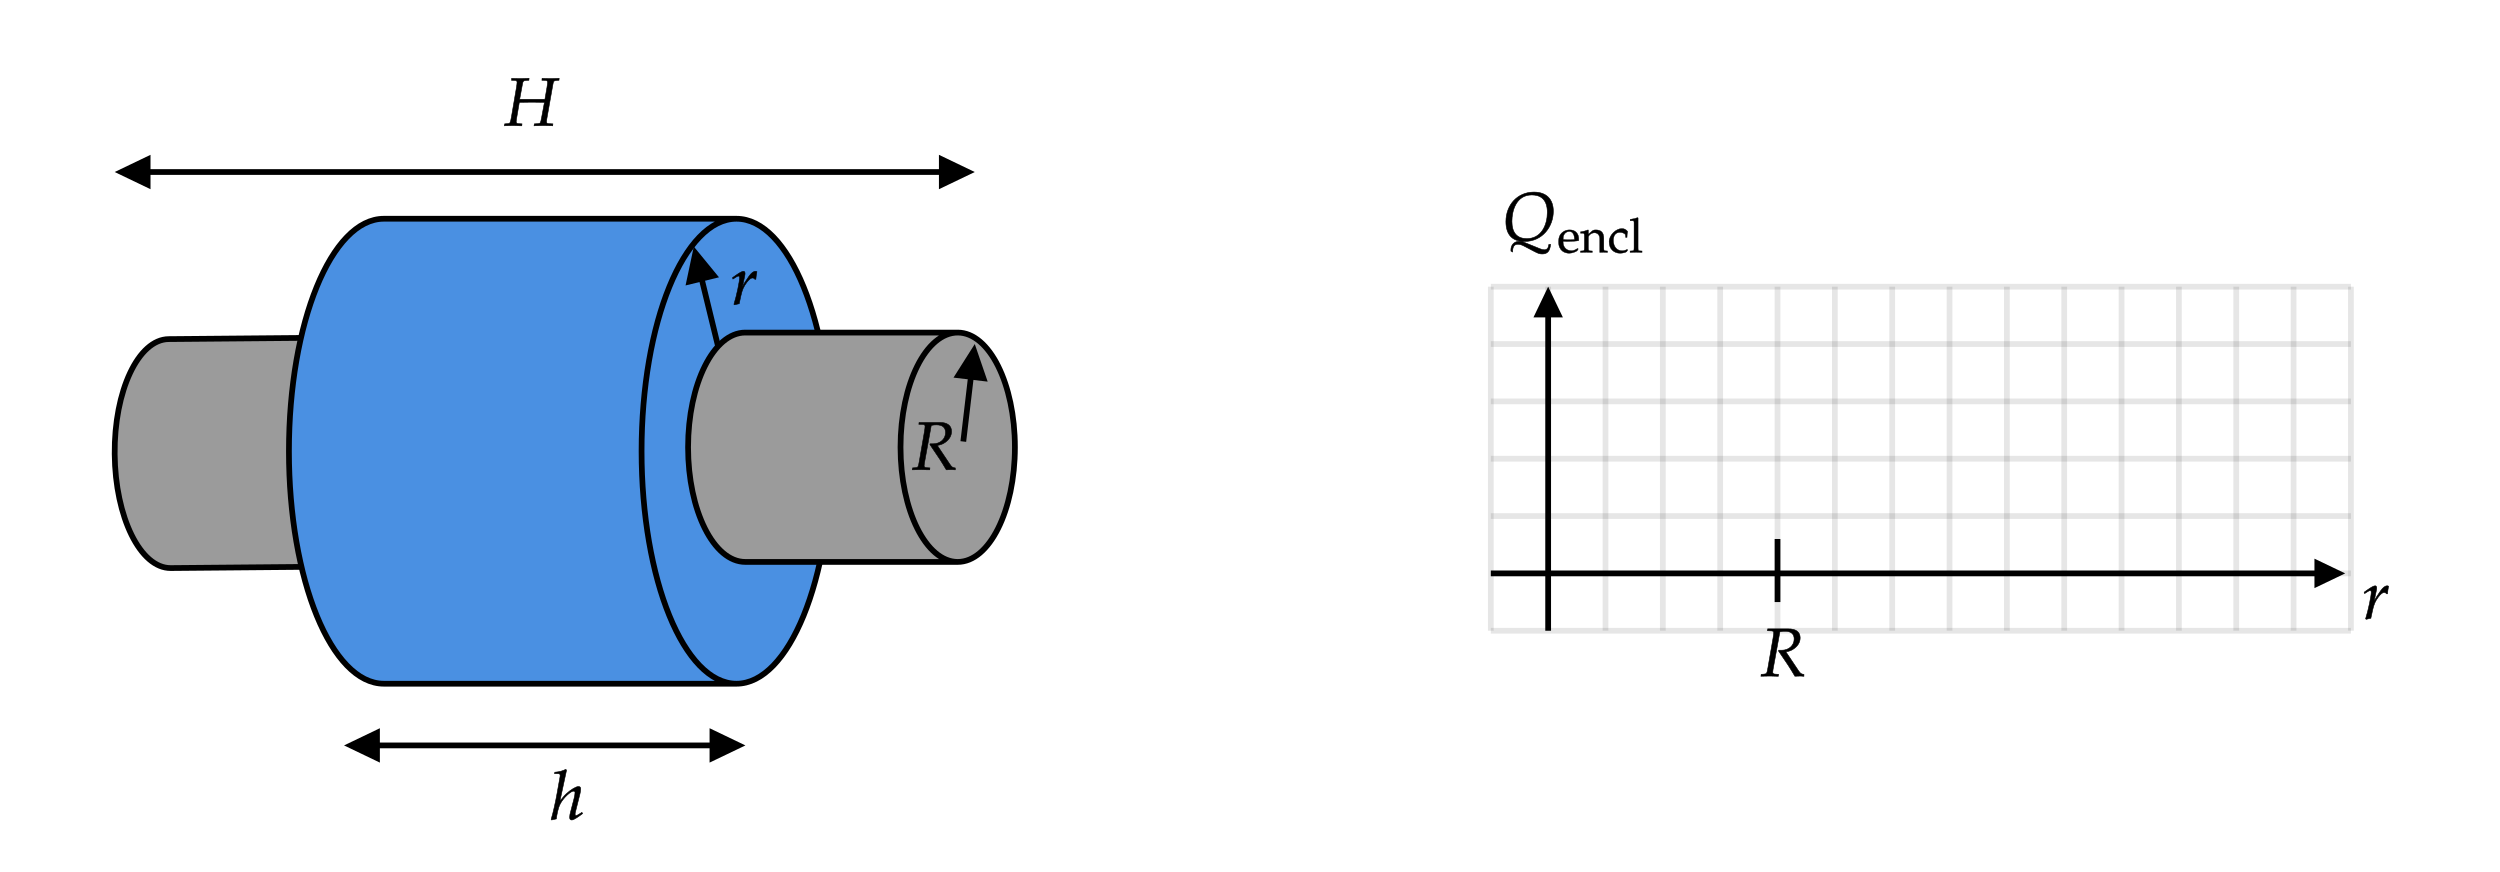
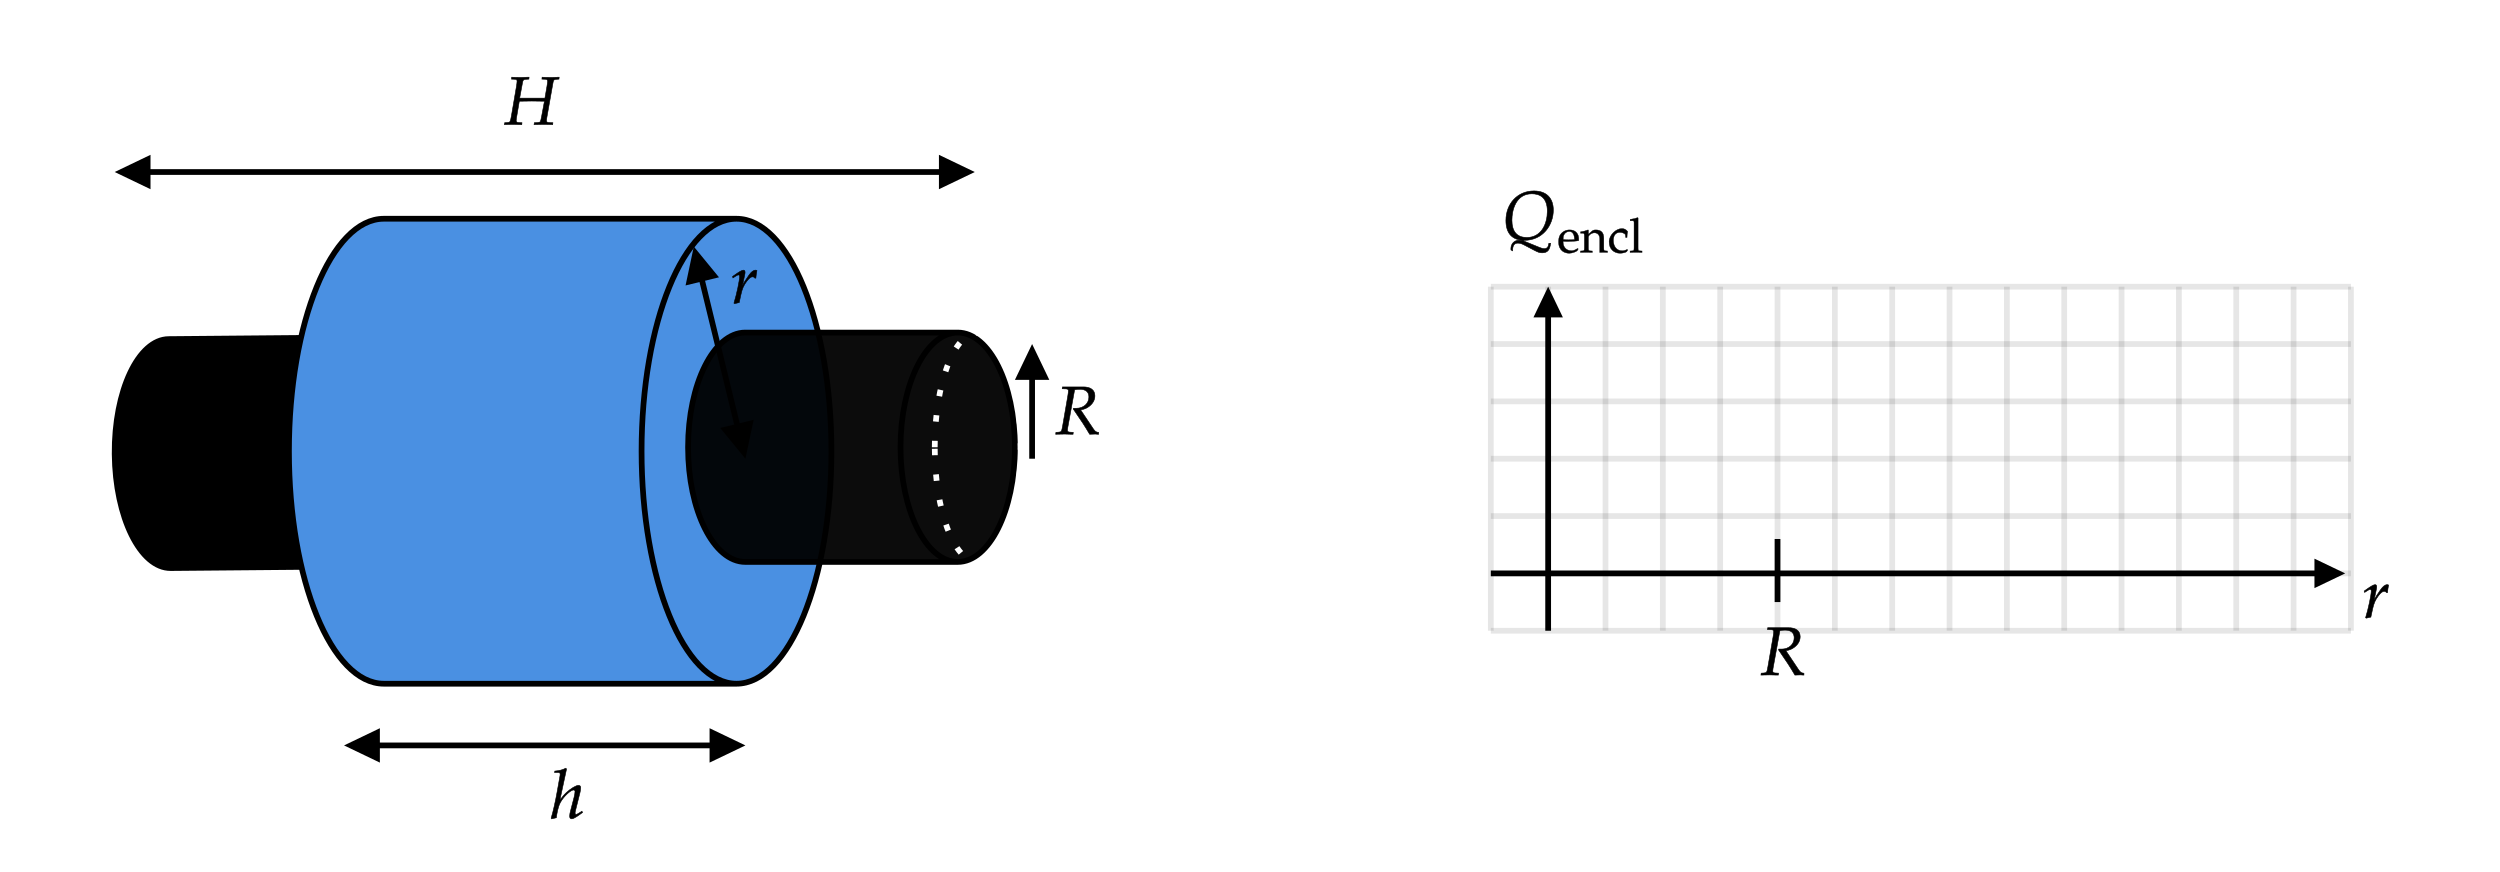
<svg xmlns="http://www.w3.org/2000/svg" x="0" y="0" width="436" height="151.991" style="         width:436px;         height:151.991px;         background: transparent;         fill: none; ">
  <svg class="role-diagram-draw-area">
    <g class="shapes-region" style="stroke: black; fill: none;">
      <g class="composite-shape">
-         <path class="real" d=" M29.42,59.14 L79.82,58.69 C74.52,58.74 70.3,67.72 70.4,78.74 C70.5,89.77 74.87,98.67 80.17,98.62 L29.78,99.07 C24.48,99.11 20.1,90.22 20,79.19 C19.9,68.17 24.12,59.19 29.42,59.14 Z" style="stroke-width: 1; stroke: rgb(0, 0, 0); fill: rgb(155, 155, 155); fill-opacity: 1;" />
+         <path class="real" d=" M29.42,59.14 L79.82,58.69 C74.52,58.74 70.3,67.72 70.4,78.74 C70.5,89.77 74.87,98.67 80.17,98.62 L29.78,99.07 C24.48,99.11 20.1,90.22 20,79.19 C19.9,68.17 24.12,59.19 29.42,59.14 Z" style="stroke-width: 1; stroke: rgb(0, 0, 0); fill: rgb(0, 0, 0); fill-opacity: 1;" />
      </g>
      <g class="composite-shape">
        <path class="real" d=" M128.44,119.24 L66.95,119.24 C57.8,119.24 50.39,101.09 50.39,78.69 C50.39,56.3 57.8,38.15 66.95,38.15 L128.44,38.15 M145,78.69 C145,101.09 137.58,119.24 128.44,119.24 C119.3,119.24 111.89,101.09 111.89,78.69 C111.89,56.3 119.3,38.15 128.44,38.15 C137.58,38.15 145,56.3 145,78.69" style="stroke-width: 1; stroke: rgb(0, 0, 0); fill: rgb(74, 144, 226); fill-opacity: 1;" />
      </g>
      <g class="grouped-shape">
        <g class="composite-shape">
          <path class="real" d=" M260,50 L410,50 L410,110 L260,110 Z" style="stroke-width: 1; stroke: none; stroke-opacity: 0.1; fill: none; fill-opacity: 1;" />
          <path class="real" d=" M260,50 L260,110 M270,50 L270,110 M280,50 L280,110 M290,50 L290,110 M300,50 L300,110 M310,50 L310,110 M320,50 L320,110 M330,50 L330,110 M340,50 L340,110 M350,50 L350,110 M360,50 L360,110 M370,50 L370,110 M380,50 L380,110 M390,50 L390,110 M400,50 L400,110" style="stroke-width: 1; stroke: rgb(0, 0, 0); stroke-opacity: 0.1; fill: none; fill-opacity: 1;" />
          <path class="real" d=" M260,50 L410,50 M260,60 L410,60 M260,70 L410,70 M260,80 L410,80 M260,90 L410,90 M260,100 L410,100" style="stroke-width: 1; stroke: rgb(0, 0, 0); stroke-opacity: 0.1; fill: none; fill-opacity: 1;" />
          <path class="real" d=" " style="stroke-width: 1; stroke: rgb(0, 0, 0); stroke-opacity: 0.1; fill: none; fill-opacity: 1;" />
        </g>
        <g class="arrow-line">
          <path class="connection real" stroke-dasharray="" d="  M260,110 L410,110" style="stroke: rgb(0, 0, 0); stroke-opacity: 0.1; stroke-width: 1; fill: none; fill-opacity: 1;" />
        </g>
        <g class="arrow-line">
          <path class="connection real" stroke-dasharray="" d="  M410,110 L410,50" style="stroke: rgb(0, 0, 0); stroke-opacity: 0.1; stroke-width: 1; fill: none; fill-opacity: 1;" />
        </g>
      </g>
      <g class="arrow-line">
        <path class="connection real" stroke-dasharray="" d="  M270,53 L270,110" style="stroke: rgb(0, 0, 0); stroke-width: 1; fill: none; fill-opacity: 1;" />
        <g stroke="none" fill="#000" transform="matrix(6.123233995736766e-17,1,-1,6.123233995736766e-17,270,50)" style="stroke: none; fill: rgb(0, 0, 0); stroke-width: 1;">
          <path d=" M5.36,-2.57 L0,0 L5.36,2.57 Z" />
        </g>
      </g>
      <g class="arrow-line">
        <path class="connection real" stroke-dasharray="" d="  M260,100 L406,100" style="stroke: rgb(0, 0, 0); stroke-opacity: 1; stroke-width: 1; fill: none; fill-opacity: 1;" />
        <g stroke="none" fill="rgb(0,0,0)" fill-opacity="1" transform="matrix(-1,1.2246467991473532e-16,-1.2246467991473532e-16,-1,409,100)" style="stroke: none; fill: rgb(0, 0, 0); stroke-width: 1;">
          <path d=" M5.36,-2.57 L0,0 L5.36,2.57 Z" />
        </g>
      </g>
      <g class="arrow-line">
        <path class="connection real" stroke-dasharray="" d="  M310,94 L310,105" style="stroke: rgb(0, 0, 0); stroke-width: 1; fill: none; fill-opacity: 1;" />
      </g>
      <g class="arrow-line">
        <path class="connection real" stroke-dasharray="" d="  M63,130 L127,130" style="stroke: rgb(0, 0, 0); stroke-width: 1; fill: none; fill-opacity: 1;" />
        <g stroke="none" fill="#000" transform="matrix(-1,1.2246467991473532e-16,-1.2246467991473532e-16,-1,130,130)" style="stroke: none; fill: rgb(0, 0, 0); stroke-width: 1;">
          <path d=" M6.25,-3 L0,0 L6.25,3 Z" />
        </g>
        <g stroke="none" fill="#000" transform="matrix(1,0,0,1,60,130)" style="stroke: none; fill: rgb(0, 0, 0); stroke-width: 1;">
          <path d=" M6.25,-3 L0,0 L6.25,3 Z" />
        </g>
      </g>
      <g class="arrow-line">
        <path class="connection real" stroke-dasharray="" d="  M23,30 L167,30" style="stroke: rgb(0, 0, 0); stroke-width: 1; fill: none; fill-opacity: 1;" />
        <g stroke="none" fill="#000" transform="matrix(-1,1.2246467991473532e-16,-1.2246467991473532e-16,-1,170,30)" style="stroke: none; fill: rgb(0, 0, 0); stroke-width: 1;">
          <path d=" M6.25,-3 L0,0 L6.25,3 Z" />
        </g>
        <g stroke="none" fill="#000" transform="matrix(1,0,0,1,20,30)" style="stroke: none; fill: rgb(0, 0, 0); stroke-width: 1;">
          <path d=" M6.25,-3 L0,0 L6.25,3 Z" />
        </g>
      </g>
      <g class="arrow-line">
        <path class="connection real" stroke-dasharray="" d="  M121.71,45.92 L129.29,77.08" style="stroke: rgb(0, 0, 0); stroke-width: 1; fill: none; fill-opacity: 1;" />
        <g stroke="none" fill="#000" transform="matrix(-0.2363294,-0.971673,0.971673,-0.2363294,130,80)" style="stroke: none; fill: rgb(0, 0, 0); stroke-width: 1;">
          <path d=" M6.25,-3 L0,0 L6.25,3 Z" />
        </g>
        <g stroke="none" fill="#000" transform="matrix(0.2363294,0.971673,-0.971673,0.2363294,121,43)" style="stroke: none; fill: rgb(0, 0, 0); stroke-width: 1;">
          <path d=" M6.25,-3 L0,0 L6.25,3 Z" />
        </g>
      </g>
      <g class="composite-shape">
-         <path class="real" d=" M167.03,98 L129.98,98 C124.47,98 120,89.05 120,78 C120,66.95 124.47,58 129.98,58 L167.03,58 M177,78 C177,89.05 172.53,98 167.03,98 C161.52,98 157.05,89.05 157.05,78 C157.05,66.95 161.52,58 167.03,58 C172.53,58 177,66.95 177,78" style="stroke-width: 1; stroke: rgb(0, 0, 0); fill: rgb(155, 155, 155); fill-opacity: 1;" />
+         <path class="real" d=" M167.03,98 L129.98,98 C124.47,98 120,89.05 120,78 C120,66.95 124.47,58 129.98,58 L167.03,58 M177,78 C177,89.05 172.53,98 167.03,98 C161.52,98 157.05,89.05 157.05,78 C157.05,66.95 161.52,58 167.03,58 C172.53,58 177,66.95 177,78" style="stroke-width: 1; stroke: rgb(0, 0, 0); fill: rgb(0, 0, 0); fill-opacity: 0.95;" />
      </g>
      <g class="arrow-line">
-         <path class="connection real" stroke-dasharray="" d="  M168,77 L169.65,62.98" style="stroke: rgb(0, 0, 0); stroke-width: 1; fill: none; fill-opacity: 1;" />
-         <g stroke="none" fill="#000" transform="matrix(-0.1168441,0.9931503,-0.9931503,-0.1168441,170,60)" style="stroke: none; fill: rgb(0, 0, 0); stroke-width: 1;">
+         <path class="connection real" stroke-dasharray="" d="  M180,80 L180,63" style="stroke: rgb(0, 0, 0); stroke-width: 1; fill: none; fill-opacity: 1;" />
+         <g stroke="none" fill="#000" transform="matrix(3.061616997868383e-16,1,-1,3.061616997868383e-16,180,60)" style="stroke: none; fill: rgb(0, 0, 0); stroke-width: 1;">
          <path d=" M6.25,-3 L0,0 L6.25,3 Z" />
        </g>
+       </g>
+       <g class="composite-shape">
+         <path class="real" d=" M163.02,78 C163.02,66.95 166.38,58 170.51,58 C174.65,58 178,66.95 178,78 C178,89.05 174.65,98 170.51,98 C166.38,98 163.02,89.05 163.02,78 Z" style="stroke-width: 1; stroke: rgb(255, 255, 255); stroke-opacity: 1; fill: none; fill-opacity: 1; stroke-dasharray: 1.125, 3.35;" />
      </g>
      <g />
    </g>
    <g />
    <g />
    <g />
  </svg>
  <svg width="434" height="149.991" style="width:434px;height:149.991px;font-family:Asana-Math, Asana;background:transparent;">
    <g>
      <g>
        <g>
-           <g transform="matrix(1,0,0,1,262,41.90002)">
+           <g transform="matrix(1,0,0,1,262,41.7)">
            <path transform="matrix(0.0119,0,0,-0.0119,0,0)" d="M151 -172C151 -95 175 -59 228 -59C257 -59 285 -67 324 -88L469 -164C529 -195 547 -201 587 -201C662 -201 698 -158 708 -61L683 -61C677 -115 655 -140 615 -140C598 -140 579 -135 553 -125L317 -29C292 -19 274 -15 251 -15C177 -15 126 -66 126 -142C126 -144 126 -151 127 -159ZM748 425C748 603 644 706 464 706C227 706 53 523 53 272C53 83 147 -18 323 -18C595 -18 748 207 748 425ZM660 409C660 221 571 24 360 24C216 24 141 110 141 277C141 425 199 664 433 664C549 664 660 610 660 409Z" stroke="rgb(0,0,0)" stroke-opacity="1" stroke-width="8" fill="rgb(0,0,0)" fill-opacity="1" />
          </g>
        </g>
        <g>
          <g>
            <g>
              <g>
-                 <g transform="matrix(1,0,0,1,271.6027,43.99965)">
+                 <g transform="matrix(1,0,0,1,271.6031,44.00187)">
                  <path transform="matrix(0.00833,0,0,-0.00833,0,0)" d="M250 -20C315 -20 405 18 417 36L437 70L424 80C360 42 337 33 294 33C229 33 175 62 147 111C128 144 121 172 119 230C140 227 170 226 204 226C290 226 399 234 446 244C447 258 448 267 448 279C448 394 374 469 262 469C225 469 180 464 140 440C58 392 26 323 26 219C26 25 161 -20 250 -20ZM359 267C335 264 284 261 233 261C190 261 147 264 121 270C121 317 125 339 138 365C159 409 202 436 250 436C283 436 309 423 327 396C349 363 356 334 359 267ZM888 -3C949 0 950 0 967 0C981 0 981 0 1050 -3L1050 27L1009 30C975 32 972 38 972 102L972 295C972 412 917 469 805 469C768 469 747 462 726 444L650 378L650 465L641 469C590 448 538 434 485 428L485 400L522 400C562 400 566 393 566 327L566 102C566 39 563 32 529 30L484 27L484 -3C552 -1 579 0 608 0C637 0 664 -1 732 -3L732 27L687 30C653 32 650 39 650 102L650 314C650 359 716 408 777 408C844 408 888 358 888 281ZM1458 311C1458 357 1463 398 1472 434C1440 478 1397 497 1352 497C1228 497 1084 361 1084 224C1084 219 1085 215 1085 210C1085 75 1180 -20 1314 -20C1366 -20 1441 -1 1451 14L1472 46L1462 61C1425 41 1393 32 1357 32C1246 32 1173 118 1173 250C1173 357 1223 417 1313 417C1357 417 1405 397 1423 372L1430 311ZM1525 661L1581 661C1599 661 1606 650 1606 620L1606 102C1606 39 1603 32 1569 30L1523 27L1523 -3C1623 0 1623 0 1648 0C1673 0 1673 0 1773 -3L1773 27L1727 30C1693 32 1690 39 1690 102L1690 718L1681 726C1637 709 1604 701 1525 689Z" stroke="rgb(0,0,0)" stroke-opacity="1" stroke-width="8" fill="rgb(0,0,0)" fill-opacity="1" />
                </g>
              </g>
            </g>
          </g>
        </g>
      </g>
    </g>
    <g>
      <g>
        <g>
-           <g transform="matrix(1,0,0,1,434.0001,103.9)">
+           <g transform="matrix(1,0,0,1,434,103.7)">
            <path transform="matrix(0.0119,0,0,-0.0119,0,0)" d="M368 365C371 403 376 435 384 476C373 481 369 482 364 482C333 482 302 458 266 407C227 351 188 291 172 256L204 408C208 425 210 438 210 450C210 470 202 482 187 482C166 482 128 461 54 408L26 388L33 368L65 389C93 407 104 412 113 412C123 412 130 403 130 390C130 332 87 126 47 -2L57 -9C72 -4 88 -1 111 4L124 6L150 126C168 209 191 262 235 319C269 363 296 384 318 384C333 384 343 379 354 365Z" stroke="rgb(0,0,0)" stroke-opacity="1" stroke-width="8" fill="rgb(0,0,0)" fill-opacity="1" />
          </g>
        </g>
      </g>
    </g>
    <g>
      <g>
        <g>
-           <g transform="matrix(1,0,0,1,307,117.9)">
+           <g transform="matrix(1,0,0,1,307,117.7)">
            <path transform="matrix(0.0119,0,0,-0.0119,0,0)" d="M105 664L161 662C185 661 196 653 196 635C196 621 192 589 187 559L112 125C96 34 94 32 54 28L13 25L9 -3L51 -2C98 0 117 0 141 0L238 -3L264 -3L267 25L218 28C191 30 182 38 182 58C182 67 183 76 186 93L287 648C316 654 336 656 363 656C450 656 496 617 496 543C496 448 418 378 314 378L270 378L267 367C401 172 432 124 507 -3C507 -3 592 0 592 0C593 0 607 -1 626 -3L639 -3L639 24C599 29 588 37 559 79L375 354C430 364 459 376 495 402C553 444 584 499 584 560C584 646 520 693 409 691L108 691Z" stroke="rgb(0,0,0)" stroke-opacity="1" stroke-width="8" fill="rgb(0,0,0)" fill-opacity="1" />
          </g>
        </g>
      </g>
    </g>
    <g>
      <g>
        <g>
-           <g transform="matrix(1,0,0,1,96.00003,142.9)">
+           <g transform="matrix(1,0,0,1,96,142.7)">
            <path transform="matrix(0.0119,0,0,-0.0119,0,0)" d="M236 722L224 733C179 711 138 697 64 691L60 670L108 670C126 670 142 667 142 647C142 641 142 632 140 622L98 388C78 272 36 80 10 2L17 -9L86 7C94 64 108 164 148 236C193 317 296 414 338 414C349 414 360 407 360 393C360 375 355 342 345 303L294 107C288 85 281 55 281 31C281 6 291 -9 312 -9C344 -9 412 41 471 85L461 103L435 86C412 71 386 56 374 56C367 56 361 65 361 76C361 88 364 101 368 116L432 372C438 398 443 423 443 447C443 464 437 482 411 482C376 482 299 437 231 374C198 343 172 308 144 273L140 275Z" stroke="rgb(0,0,0)" stroke-opacity="1" stroke-width="8" fill="rgb(0,0,0)" fill-opacity="1" />
          </g>
        </g>
      </g>
    </g>
    <g>
      <g>
        <g>
-           <g transform="matrix(1,0,0,1,88.00003,21.90002)">
+           <g transform="matrix(1,0,0,1,88,21.7)">
            <path transform="matrix(0.0119,0,0,-0.0119,0,0)" d="M221 385L263 613C270 652 277 658 314 661L356 664L359 692L335 692L245 689C229 689 211 689 168 690L104 692L101 664L148 662C172 661 183 653 183 635C183 621 179 590 174 559L100 125C83 33 82 32 42 28L1 25L-3 -3L39 -2C87 -1 110 0 129 0L226 -3L252 -3L255 25L206 28C179 30 170 37 170 58C170 67 171 74 174 93L216 340L277 341C339 342 381 343 400 343C419 343 460 342 523 341L584 340L544 125C535 76 528 48 523 42C519 34 508 30 486 28L436 25L432 -3L488 -2C532 -1 562 0 573 0C589 0 620 -1 663 -2L705 -3L708 25L650 28C624 29 614 37 614 58C614 67 615 76 618 93L710 613C717 652 723 657 761 661L797 664L800 692L784 692L693 689C678 689 657 689 613 690L550 692L547 664L595 662C619 661 630 653 630 635C630 621 626 589 621 559L591 385Z" stroke="rgb(0,0,0)" stroke-opacity="1" stroke-width="8" fill="rgb(0,0,0)" fill-opacity="1" />
          </g>
        </g>
      </g>
    </g>
    <g>
      <g>
        <g>
-           <g transform="matrix(1,0,0,1,159,81.90002)">
+           <g transform="matrix(1,0,0,1,184,75.7)">
            <path transform="matrix(0.0119,0,0,-0.0119,0,0)" d="M105 664L161 662C185 661 196 653 196 635C196 621 192 589 187 559L112 125C96 34 94 32 54 28L13 25L9 -3L51 -2C98 0 117 0 141 0L238 -3L264 -3L267 25L218 28C191 30 182 38 182 58C182 67 183 76 186 93L287 648C316 654 336 656 363 656C450 656 496 617 496 543C496 448 418 378 314 378L270 378L267 367C401 172 432 124 507 -3C507 -3 592 0 592 0C593 0 607 -1 626 -3L639 -3L639 24C599 29 588 37 559 79L375 354C430 364 459 376 495 402C553 444 584 499 584 560C584 646 520 693 409 691L108 691Z" stroke="rgb(0,0,0)" stroke-opacity="1" stroke-width="8" fill="rgb(0,0,0)" fill-opacity="1" />
          </g>
        </g>
      </g>
    </g>
    <g>
      <g>
        <g>
-           <g transform="matrix(1,0,0,1,127.4375,53.04732)">
+           <g transform="matrix(1,0,0,1,127.4406,52.84688)">
            <path transform="matrix(0.0119,0,0,-0.0119,0,0)" d="M368 365C371 403 376 435 384 476C373 481 369 482 364 482C333 482 302 458 266 407C227 351 188 291 172 256L204 408C208 425 210 438 210 450C210 470 202 482 187 482C166 482 128 461 54 408L26 388L33 368L65 389C93 407 104 412 113 412C123 412 130 403 130 390C130 332 87 126 47 -2L57 -9C72 -4 88 -1 111 4L124 6L150 126C168 209 191 262 235 319C269 363 296 384 318 384C333 384 343 379 354 365Z" stroke="rgb(0,0,0)" stroke-opacity="1" stroke-width="8" fill="rgb(0,0,0)" fill-opacity="1" />
          </g>
        </g>
      </g>
    </g>
    <g>
      <g>
        <g>
-           <g transform="matrix(1,0,0,1,412.0001,107.9)">
+           <g transform="matrix(1,0,0,1,412,107.7)">
            <path transform="matrix(0.0119,0,0,-0.0119,0,0)" d="M368 365C371 403 376 435 384 476C373 481 369 482 364 482C333 482 302 458 266 407C227 351 188 291 172 256L204 408C208 425 210 438 210 450C210 470 202 482 187 482C166 482 128 461 54 408L26 388L33 368L65 389C93 407 104 412 113 412C123 412 130 403 130 390C130 332 87 126 47 -2L57 -9C72 -4 88 -1 111 4L124 6L150 126C168 209 191 262 235 319C269 363 296 384 318 384C333 384 343 379 354 365Z" stroke="rgb(0,0,0)" stroke-opacity="1" stroke-width="8" fill="rgb(0,0,0)" fill-opacity="1" />
          </g>
        </g>
      </g>
    </g>
  </svg>
</svg>
